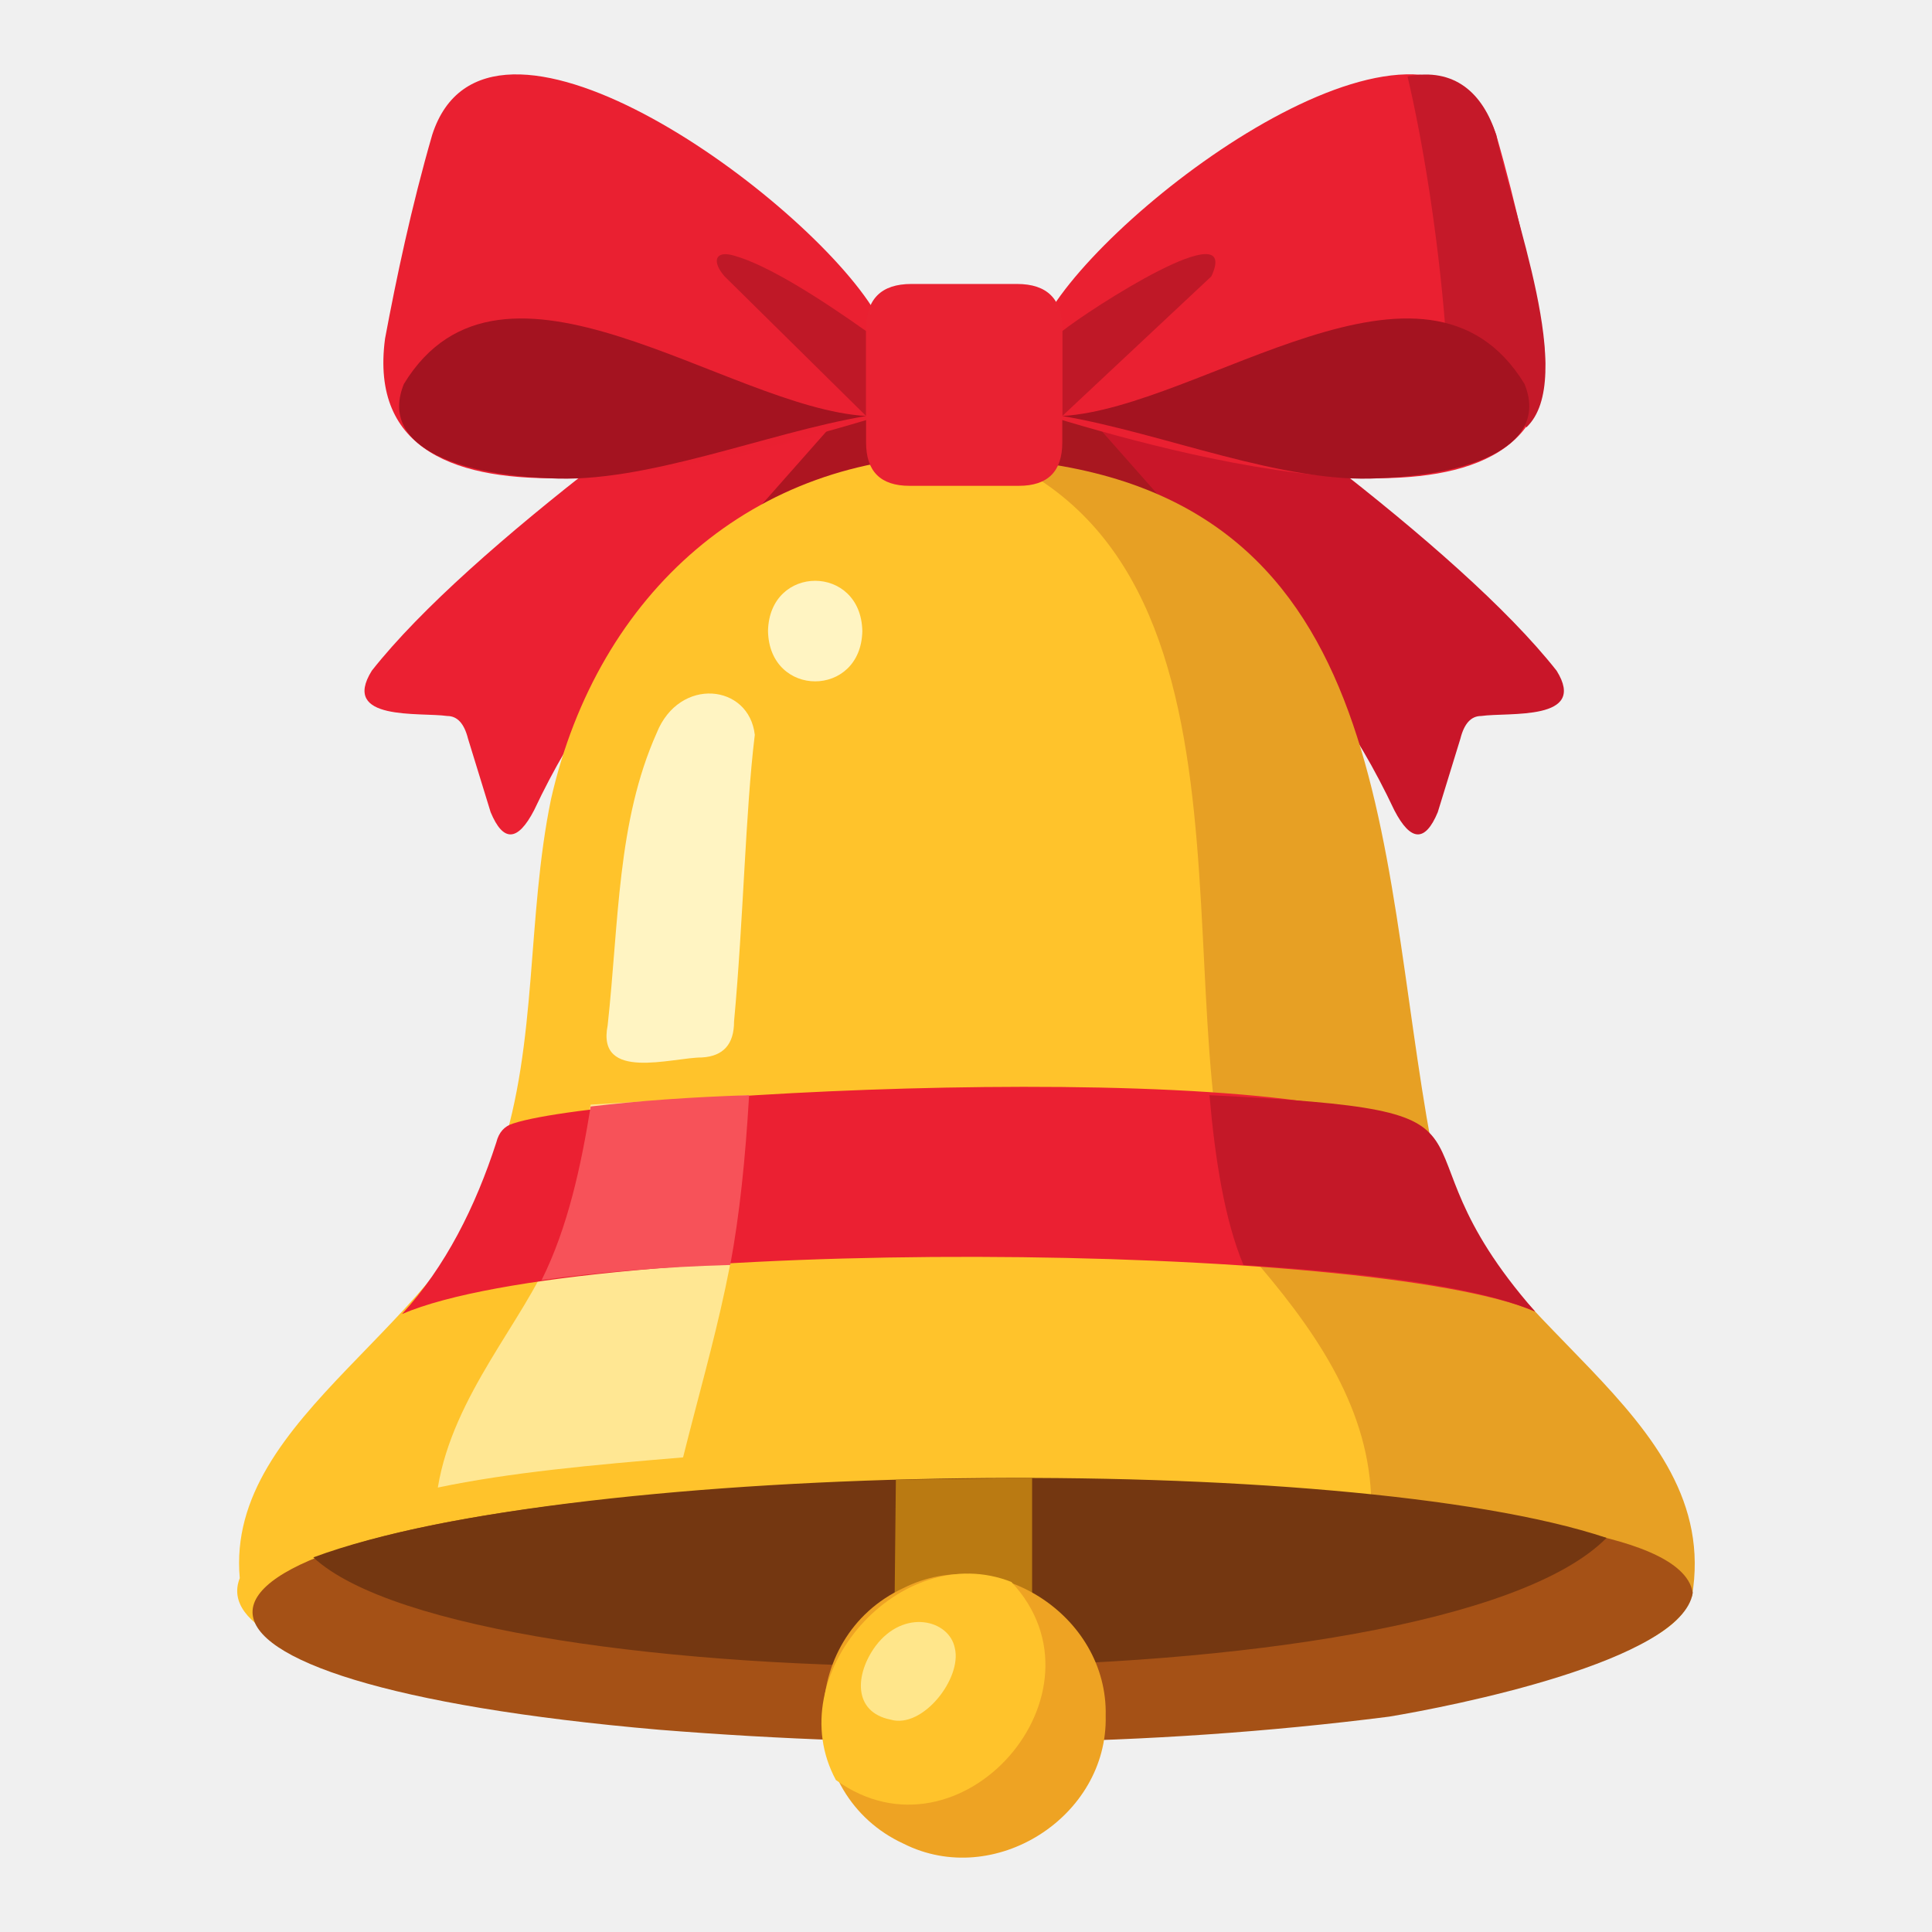
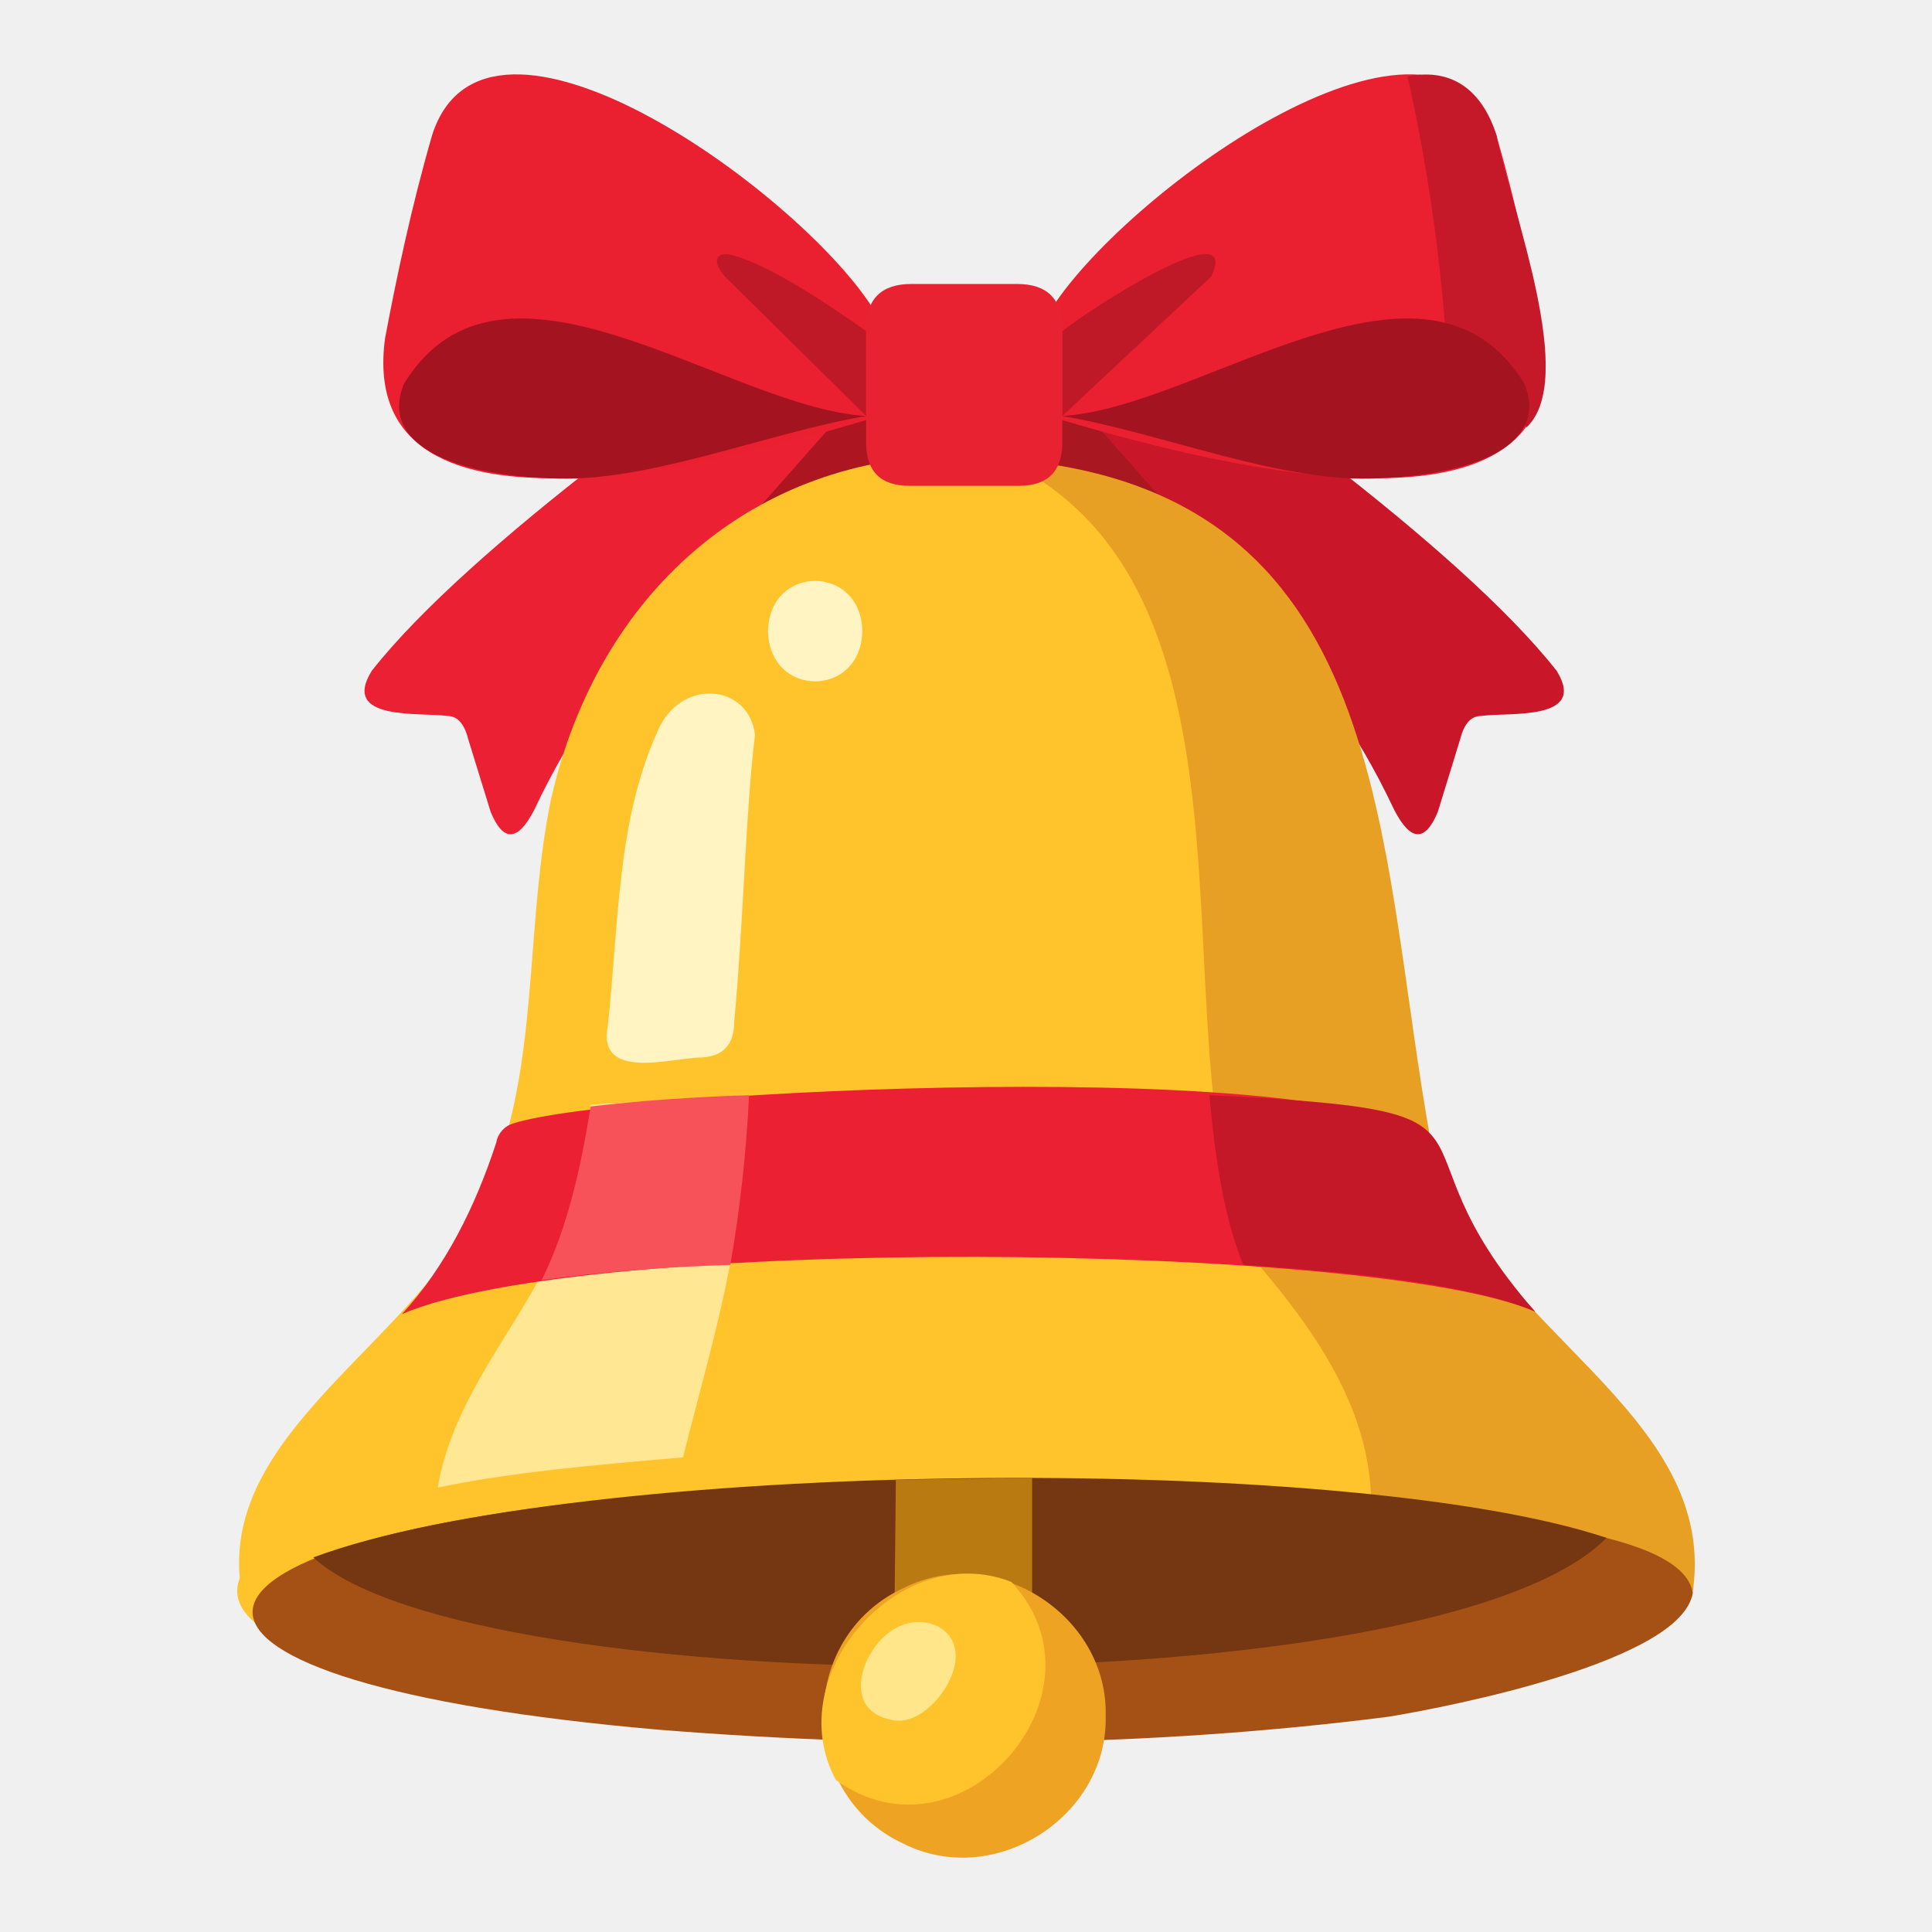
- <svg xmlns="http://www.w3.org/2000/svg" version="1.1" id="Capa_1" x="0px" y="0px" viewBox="0 0 500 500" style="enable-background:new 0 0 500 500;" xml:space="preserve">
-   <style type="text/css">
- 	.st0{fill:#EB2032;}
- 	.st1{fill:#AD1521;}
- 	.st2{fill:#C91629;}
- 	.st3{fill:#A91720;}
- 	.st4{fill:#FFC32B;}
- 	.st5{fill:#E7A024;}
- 	.st6{fill:#FFF4C2;}
- 	.st7{fill:#FFE793;}
- 	.st8{fill:#C41828;}
- 	.st9{fill:#F75259;}
- 	.st10{fill:#A55116;}
- 	.st11{fill:#743711;}
- 	.st12{fill:#BA7A12;}
- 	.st13{fill:#EEA323;}
- 	.st14{fill:#FFE68B;}
- 	.st15{fill:#EA2031;}
- 	.st16{fill:#A41320;}
- 	.st17{fill:#BF1827;}
- 	.st18{fill:#C51929;}
- 	.st19{fill:#E92232;}
- 	.st20{fill:#F0C68B;}
- 	.st21{fill:#FFE8C8;}
- 	.st22{fill:#005AB3;}
- 	.st23{fill:#0080FF;}
- 	.st24{fill:#FFC800;}
- 	.st25{fill:#FFEA00;}
- 	.st26{fill:#59B300;}
- 	.st27{fill:#88CC00;}
- 	.st28{fill:#E60049;}
- 	.st29{fill:#FF0051;}
- 	.st30{opacity:0.5;fill:#FFFFFF;}
- 	.st31{fill:#FCD6B1;}
- 	.st32{opacity:0.5;fill:#EDB174;}
- 	.st33{fill:#BA0808;}
- 	.st34{opacity:0.2;fill:#FFFFFF;}
- 	.st35{fill:#A9BEC9;}
- 	.st36{fill:#CEE6ED;}
- 	.st37{opacity:0.2;fill:#561F0B;}
- 	.st38{fill:#FCCBA2;}
- 	.st39{fill:#BDCCD4;}
- 	.st40{fill:#FF9933;}
- 	.st41{fill:#FFCC33;}
- 	.st42{fill:#FCB910;}
- 	.st43{fill:#AEC3C4;}
- 	.st44{opacity:0.3;fill:#FFFFFF;}
- 	.st45{fill:#A1ADB7;}
- 	.st46{opacity:0.3;}
- 	.st47{fill:#EF473F;}
- 	.st48{fill:#F9CB98;}
- 	.st49{fill:#C4987A;}
- 	.st50{opacity:0.2;}
- 	.st51{fill:#C69F77;}
- 	.st52{fill:#6E6E6E;}
- 	.st53{fill:#D9BF9D;}
- 	.st54{fill:#2D292B;}
- 	.st55{fill:#FFAD42;}
- 	.st56{fill:#FF3D3D;}
- 	.st57{opacity:0.15;}
- 	.st58{fill:#BABABA;}
- 	.st59{fill:#4F352D;}
- 	.st60{fill:#FBC732;}
- 	.st61{fill:#30211C;}
- 	.st62{opacity:0.8;fill:#474747;}
- 	.st63{fill:#262626;}
- 	.st64{opacity:0.6;fill:#ADADAD;}
- 	.st65{opacity:0.8;}
- 	.st66{fill:#474747;}
- 	.st67{opacity:0.25;}
- </style>
-   <g>
-     <g id="bow-tails">
-       <path id="left-tail" class="st0" d="M155.3,119.38c-23.92,18.55-46.38,38.08-59.08,54.2c-8.17,13.13,12.44,10.7,19.53,11.72    c2.6,0,4.39,1.95,5.37,5.86l5.86,19.04c3.25,7.81,7,7.65,11.23-0.49c20.51-43.45,47.85-63.96,90.33-87.4l-4.39-16.6L155.3,119.38z    " />
-       <path id="left-tail-fold" class="st1" d="M224.15,105.71l4.39,16.6c-16.6,6.35-31.25,13.18-43.94,22.46l29.78-33.69L224.15,105.71    z" />
-       <path id="right-tail" class="st2" d="M343.77,119.38c23.92,18.55,46.38,38.08,59.08,54.2c8.17,13.13-12.44,10.7-19.53,11.72    c-2.6,0-4.39,1.95-5.37,5.86l-5.86,19.04c-3.25,7.81-7,7.65-11.23-0.49c-20.51-43.45-47.85-63.96-90.33-87.4l4.39-16.6    L343.77,119.38z" />
-       <path id="right-tail-fold" class="st3" d="M274.92,105.71l-4.39,16.6c16.6,6.35,31.25,13.18,43.94,22.46l-29.78-33.69    L274.92,105.71z" />
-     </g>
-     <g id="bell-body">
-       <path id="gold-shell" class="st4" d="M248.07,117.92c-52.73,0-93.25,35.15-105.46,88.86c-6.35,30.76-3.42,62.98-13.18,92.28    c-11.69,43.72-71.22,66.81-67.38,109.37c-19.54,49.66,401.07,51.78,374.48-1.95c-2.84-48.01-56.49-62.29-68.36-108.88    C353.08,214.86,359.12,124.57,248.07,117.92z" />
-       <path id="shell-right-shade" class="st5" d="M259.19,118.74c75.67,34.6,36.82,160.42,66.89,208.97    c16.6,19.53,29.29,39.55,28.8,63.47l83,21.97c8.21-48.44-56.16-69.93-67.38-116.69C356.03,218.33,361.48,125.89,259.19,118.74z" />
-       <path id="upper-reflection" class="st6" d="M169.95,189.69c5.86-14.65,23.92-12.69,25.39,0.49c-2.44,20.02-2.93,47.85-5.37,74.21    c0,5.86-2.77,8.95-8.3,9.28c-7.7-0.02-27.34,6.36-24.41-8.3C160.19,238.51,159.7,212.64,169.95,189.69z" />
-       <path id="small-reflection" class="st6" d="M223.17,163.32c-0.34,17.35-24.07,17.35-24.41,0    C199.1,145.97,222.83,145.97,223.17,163.32z" />
-       <path id="lower-reflection" class="st7" d="M152.86,285.87l41.01-2.44c-1.46,39.55-9.28,62.5-17.09,93.74    c-23.44,1.95-44.92,3.91-63.47,7.81c3.91-23.92,22.46-43.45,29.29-60.54C148.47,310.28,150.91,297.59,152.86,285.87z" />
-     </g>
-     <g id="red-band">
-       <path id="band" class="st0" d="M132.84,290.75c25.55-8.53,220.37-18.39,237.29,5.37c5.86,18.56,16.89,32.56,27.15,43.3    c-41.99-18.07-245.39-19.86-293.24,0.65c11.23-12.21,19.04-27.83,24.41-44.43C129.1,293.03,130.57,291.41,132.84,290.75z" />
-       <path id="band-right-shadow" class="st8" d="M313.01,283.43c85.55,4.25,42.56,8.44,84.27,55.99    c-16.11-6.84-45.21-10.1-75.48-12.05C316.91,315.66,314.47,300.03,313.01,283.43z" />
-       <path id="band-highlight" class="st9" d="M152.86,286.36c12.21-1.46,25.88-2.44,41.01-2.93c-0.98,16.6-2.44,30.76-4.88,43.94    c-17.58,0.49-34.67,1.95-48.82,3.91C147,317.61,150.42,301.5,152.86,286.36z" />
-     </g>
-     <g id="bell-opening">
-       <path id="lower-lip" class="st10" d="M438.09,412.21c-2.76,17.72-62.82,29.45-78.62,32.06c-62.49,7.97-126.08,8.43-188.85,3.39    c-140.01-12.13-140.69-48.68,0-60.91c62.77-5.03,126.36-4.58,188.85,3.39C375.64,392.83,435.17,394.46,438.09,412.21z" />
-       <path id="inner-cavity" class="st11" d="M81.09,403.05c68.35-25.39,267.31-27.51,334.69-5.05    C372.01,442.33,121.71,440.78,81.09,403.05z" />
-       <path id="clapper-stem" class="st12" d="M231.85,382.94l35.26-0.46v36.68h-35.64L231.85,382.94z" />
-     </g>
-     <g id="clapper">
-       <path id="clapper-base" class="st13" d="M286.15,444.06c0.63,26.18-28.88,44.87-52.28,33.1c-27.72-12.75-27.72-53.45,0-66.2    C257.28,399.2,286.79,417.88,286.15,444.06z" />
-       <path id="clapper-light" class="st4" d="M261.74,409.4c26.87,28.71-13.28,74.54-45.41,51.27    C201.63,433.5,233.05,398.11,261.74,409.4z" />
-       <path id="clapper-reflection" class="st14" d="M226.59,426c7.32-9.76,19.04-6.84,20.51,0.49c1.95,7.81-8.3,20.99-16.6,18.55    C220.73,443.09,221.22,433.32,226.59,426z" />
-     </g>
-     <g id="bow-loops">
-       <path id="left-loop" class="st15" d="M225.61,79.34C205.9,48.94,125.82-8.51,111.85,34.91c-5.37,18.55-9.28,37.11-12.2,52.73    c-7.82,58.46,91.82,30.86,126.46,20.51L225.61,79.34z" />
-       <path id="left-loop-fold" class="st16" d="M104.53,99.36c25.38-41.59,83.61,6.22,119.62,8.3c-25.88,4.39-57.12,17.58-82.03,16.11    C117.22,122.8,98.18,114.99,104.53,99.36z" />
-       <path id="left-loop-crease" class="st17" d="M224.15,85.69c-11.72-8.3-25.39-17.09-34.18-19.53c-4.88-1.46-5.86,1.46-2.44,5.37    l36.62,36.13V85.69z" />
-       <path id="right-loop" class="st15" d="M272.48,79.34c20.17-30.86,99.64-87.73,114.74-44.43c5.37,18.55,9.28,37.11,12.2,52.73    c7.82,58.45-91.82,30.86-126.46,20.51L272.48,79.34z" />
-       <path id="right-loop-edge" class="st18" d="M364.27,19.78c12.21-2.44,19.53,4.39,22.95,15.14c4.07,20.05,20.98,63.26,7.81,75.68    l-20.99-25.88C372.09,60.3,368.18,36.38,364.27,19.78z" />
-       <path id="right-loop-fold" class="st16" d="M394.54,99.36c-25.38-41.59-83.61,6.22-119.62,8.3c25.88,4.39,57.12,17.58,82.03,16.11    C381.85,122.8,400.89,114.99,394.54,99.36z" />
-       <path id="right-loop-crease" class="st17" d="M274.92,85.69c7.08-5.66,46.53-31.19,38.57-14.16c0,0-38.57,36.13-38.57,36.13V85.69    z" />
-       <path id="bow-knot" class="st19" d="M235.86,73.49h27.34c7.81,0,11.72,3.91,11.72,11.72v29.29c0,7.49-3.74,11.23-11.23,11.23    h-28.32c-7.49,0-11.23-3.74-11.23-11.23V85.2C224.15,77.39,228.05,73.49,235.86,73.49z" />
-     </g>
+ <svg xmlns="http://www.w3.org/2000/svg" id="Capa_1" data-name="Capa 1" viewBox="0 0 500 500">
+   <g id="bow-tails">
+     <path id="left-tail" d="M155.3,119.38c-23.92,18.55-46.38,38.08-59.07,54.2-8.18,13.13,12.43,10.69,19.53,11.71,2.6,0,4.39,2,5.37,5.86l5.86,19q4.88,11.73,11.23-.48c20.5-43.46,47.84-64,90.32-87.4l-4.39-16.6Z" fill="#eb2032" />
+     <path id="left-tail-fold" d="M224.15,105.71l4.39,16.6c-16.6,6.35-31.25,13.18-43.94,22.46l29.78-33.69Z" fill="#ad1521" />
+     <path id="right-tail" d="M343.77,119.38c23.92,18.55,46.38,38.08,59.07,54.2,8.18,13.13-12.43,10.69-19.53,11.71-2.6,0-4.39,2-5.37,5.86l-5.85,19q-4.89,11.73-11.23-.48c-20.51-43.46-47.85-64-90.33-87.4l4.39-16.6Z" fill="#c91629" />
+     <path id="right-tail-fold" d="M274.92,105.71l-4.39,16.6c16.6,6.35,31.25,13.18,43.94,22.46l-29.78-33.69Z" fill="#a91720" />
+   </g>
+   <g id="bell-body">
+     <path id="gold-shell" d="M248.07,117.92c-52.73,0-93.25,35.15-105.46,88.86-6.35,30.76-3.42,63-13.18,92.27-11.69,43.73-71.22,66.81-67.38,109.37-19.54,49.66,401.07,51.78,374.48-1.95-2.83-48-56.49-62.29-68.35-108.88C353.08,214.86,359.12,124.57,248.07,117.92Z" fill="#ffc32b" />
+     <path id="shell-right-shade" d="M259.19,118.74c75.67,34.6,36.82,160.42,66.89,209,16.6,19.53,29.3,39.55,28.81,63.47l83,22c8.21-48.44-56.16-69.93-67.38-116.69C356,218.33,361.48,125.89,259.19,118.74Z" fill="#e7a024" />
+     <path id="upper-reflection" d="M170,189.69c5.86-14.65,23.93-12.7,25.39.49-2.44,20-2.93,47.84-5.37,74.21q0,8.79-8.3,9.28c-7.7,0-27.35,6.36-24.41-8.3C160.19,238.51,159.7,212.64,170,189.69Z" fill="#fff4c2" />
+     <path id="small-reflection" d="M223.17,163.32c-.34,17.36-24.07,17.35-24.41,0C199.1,146,222.83,146,223.17,163.32Z" fill="#fff4c2" />
+     <path id="lower-reflection" d="M152.86,285.87l41-2.44c-1.47,39.55-9.28,62.5-17.09,93.74-23.44,2-44.92,3.91-63.47,7.82,3.9-23.93,22.45-43.46,29.29-60.55C148.47,310.28,150.91,297.59,152.86,285.87Z" fill="#ffe793" />
+   </g>
+   <g id="red-band">
+     <path id="band" d="M132.84,290.75c25.55-8.53,220.37-18.38,237.29,5.37,5.86,18.56,16.9,32.56,27.15,43.3-42-18.06-245.39-19.86-293.24.65,11.23-12.21,19-27.83,24.41-44.43A6.2,6.2,0,0,1,132.84,290.75Z" fill="#eb2032" />
+     <path id="band-right-shadow" d="M313,283.43c85.55,4.25,42.56,8.44,84.27,56-16.11-6.83-45.21-10.09-75.48-12.05C316.91,315.66,314.47,300,313,283.43Z" fill="#c41828" />
+     <path id="band-highlight" d="M152.86,286.36q18.31-2.19,41-2.93A355.44,355.44,0,0,1,189,327.37a462,462,0,0,0-48.82,3.91C147,317.61,150.42,301.5,152.86,286.36Z" fill="#f75259" />
+   </g>
+   <g id="bell-opening">
+     <path id="lower-lip" d="M438.09,412.21c-2.76,17.73-62.81,29.45-78.61,32.06-62.5,8-126.09,8.43-188.85,3.39-140-12.13-140.7-48.67,0-60.9,62.76-5,126.35-4.58,188.85,3.39C375.64,392.83,435.17,394.46,438.09,412.21Z" fill="#a55116" />
+     <path id="inner-cavity" d="M81.09,403.05c68.36-25.39,267.31-27.51,334.69-5.05C372,442.33,121.71,440.78,81.09,403.05Z" fill="#743711" />
+     <path id="clapper-stem" d="M231.85,382.94l35.26-.46v36.68H231.47Z" fill="#ba7a12" />
+   </g>
+   <g id="clapper">
+     <path id="clapper-base" d="M286.15,444.06c.63,26.18-28.87,44.87-52.27,33.11-27.72-12.76-27.73-53.46,0-66.21C257.28,399.2,286.79,417.88,286.15,444.06Z" fill="#eea323" />
+     <path id="clapper-light" d="M261.74,409.4c26.87,28.71-13.27,74.53-45.41,51.26C201.63,433.5,233.05,398.11,261.74,409.4Z" fill="#ffc32b" />
+     <path id="clapper-reflection" d="M226.59,426c7.32-9.77,19-6.84,20.5.49,2,7.81-8.3,21-16.6,18.55C220.73,443.09,221.22,433.32,226.59,426Z" fill="#ffe68b" />
+   </g>
+   <g id="bow-loops">
+     <path id="left-loop" d="M225.61,79.34C205.9,48.94,125.82-8.51,111.85,34.91,106.48,53.47,102.57,72,99.64,87.64c-7.82,58.46,91.82,30.86,126.46,20.51Z" fill="#ea2031" />
+     <path id="left-loop-fold" d="M104.53,99.36c25.37-41.59,83.6,6.22,119.62,8.3-25.88,4.4-57.13,17.58-82,16.11C117.22,122.8,98.18,115,104.53,99.36Z" fill="#a41320" />
+     <path id="left-loop-crease" d="M224.15,85.69C212.43,77.39,198.76,68.6,190,66.16c-4.88-1.46-5.86,1.47-2.44,5.37l36.62,36.13Z" fill="#bf1827" />
+     <path id="right-loop" d="M272.48,79.34c20.17-30.85,99.64-87.72,114.74-44.43,5.37,18.56,9.28,37.11,12.21,52.73,7.82,58.46-91.82,30.86-126.46,20.51Z" fill="#ea2031" />
+     <path id="right-loop-edge" d="M364.27,19.78c12.21-2.44,19.53,4.39,23,15.13,4.07,20.05,21,63.27,7.81,75.68L374,84.71A460.8,460.8,0,0,0,364.27,19.78Z" fill="#c51929" />
+     <path id="right-loop-fold" d="M394.54,99.36c-25.37-41.59-83.6,6.22-119.62,8.3,25.88,4.4,57.13,17.58,82,16.11C381.85,122.8,400.89,115,394.54,99.36Z" fill="#a41320" />
+     <path id="right-loop-crease" d="M274.92,85.69C282,80,321.46,54.5,313.5,71.53l-38.58,36.13Z" fill="#bf1827" />
+     <path id="bow-knot" d="M235.86,73.49h27.35q11.71,0,11.71,11.71v29.3q0,11.22-11.23,11.23H235.38q-11.24,0-11.23-11.23V85.2Q224.15,73.49,235.86,73.49Z" fill="#e92232" />
  </g>
</svg>
